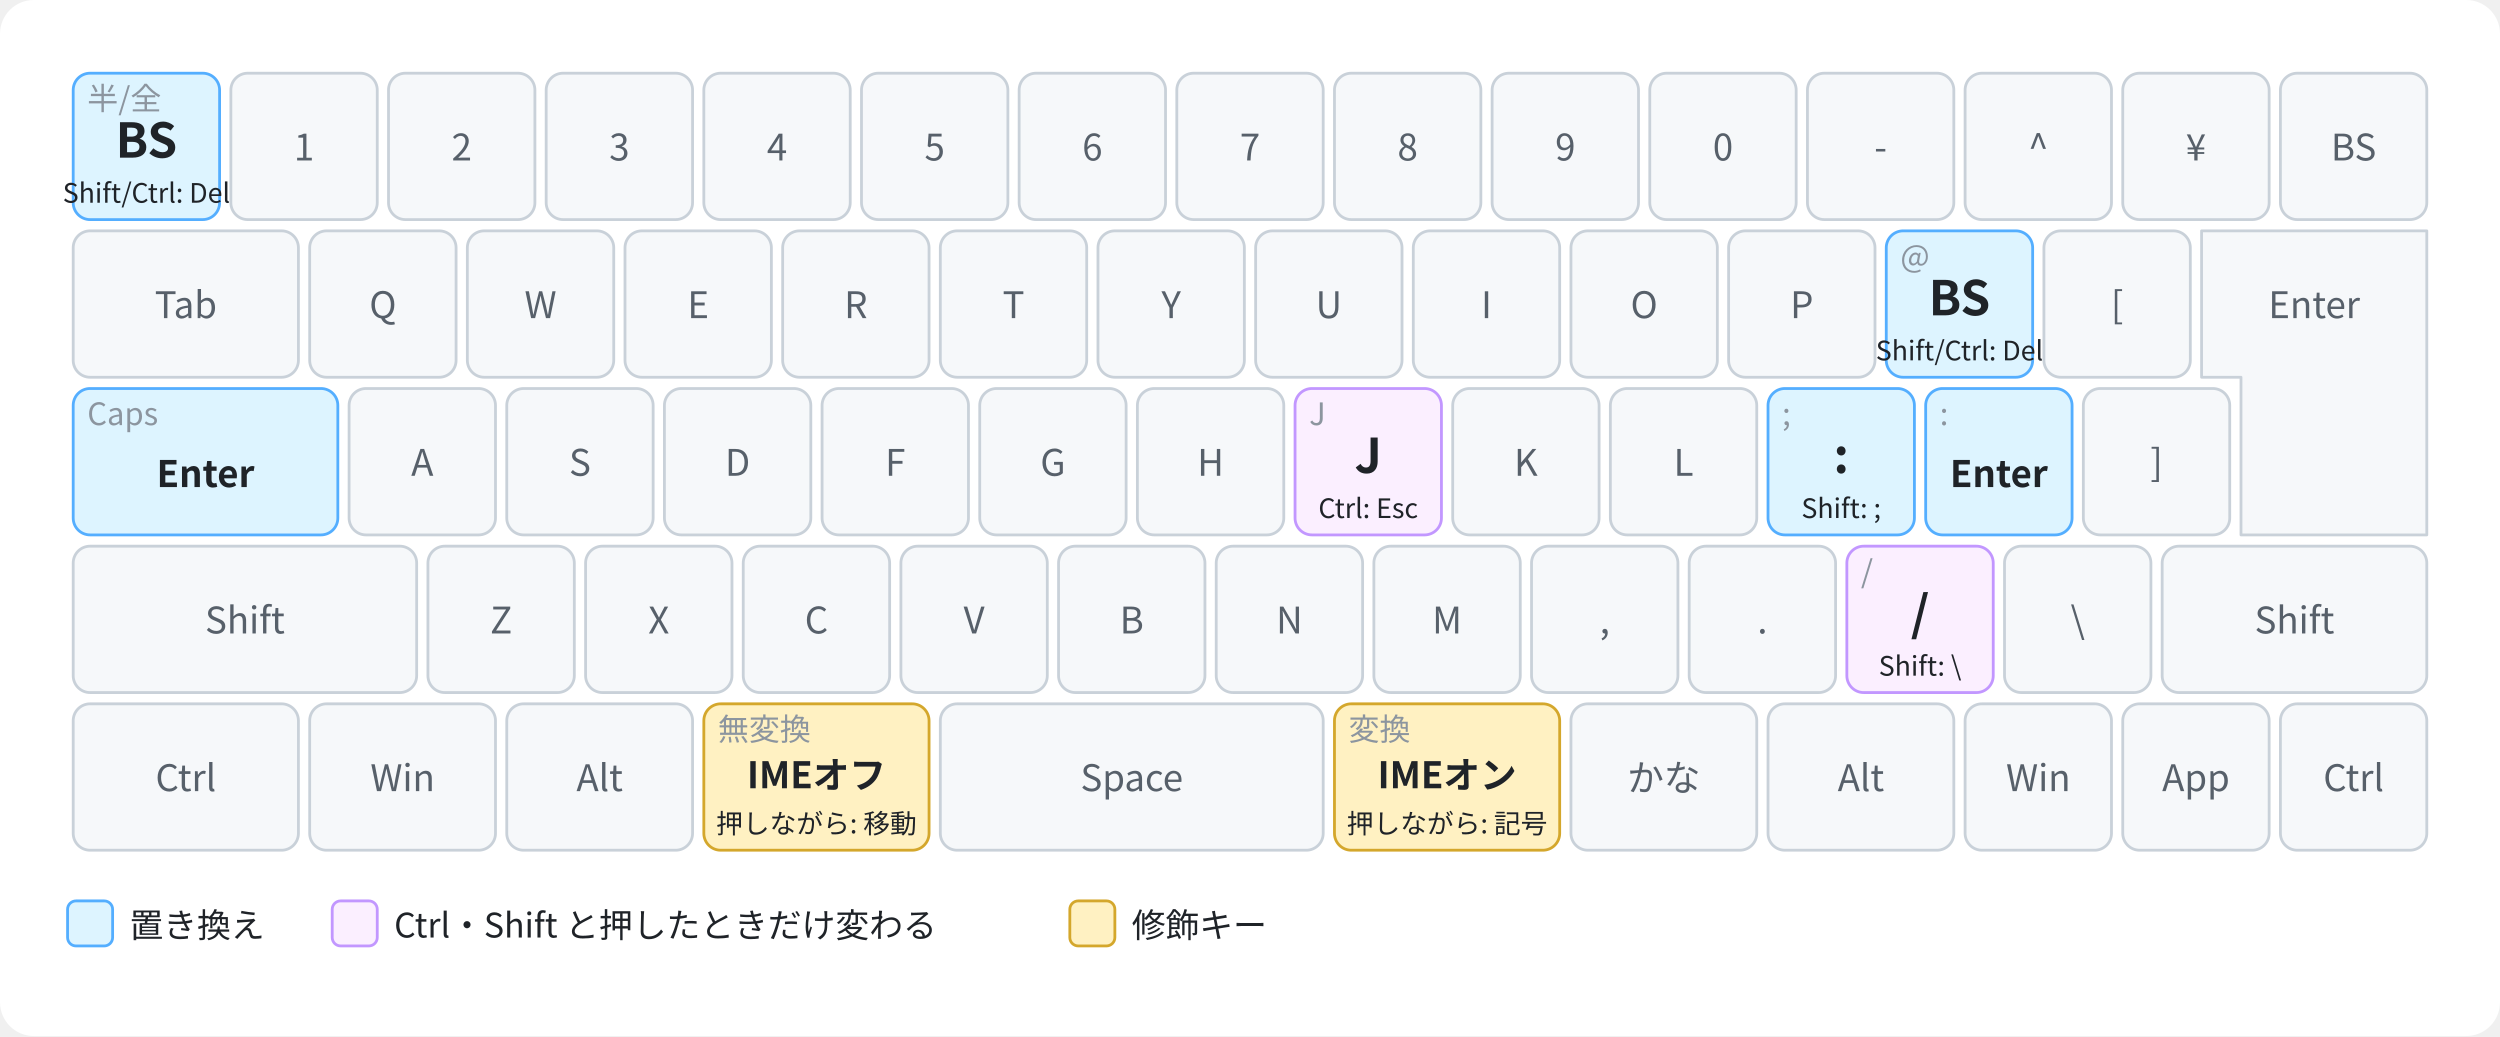
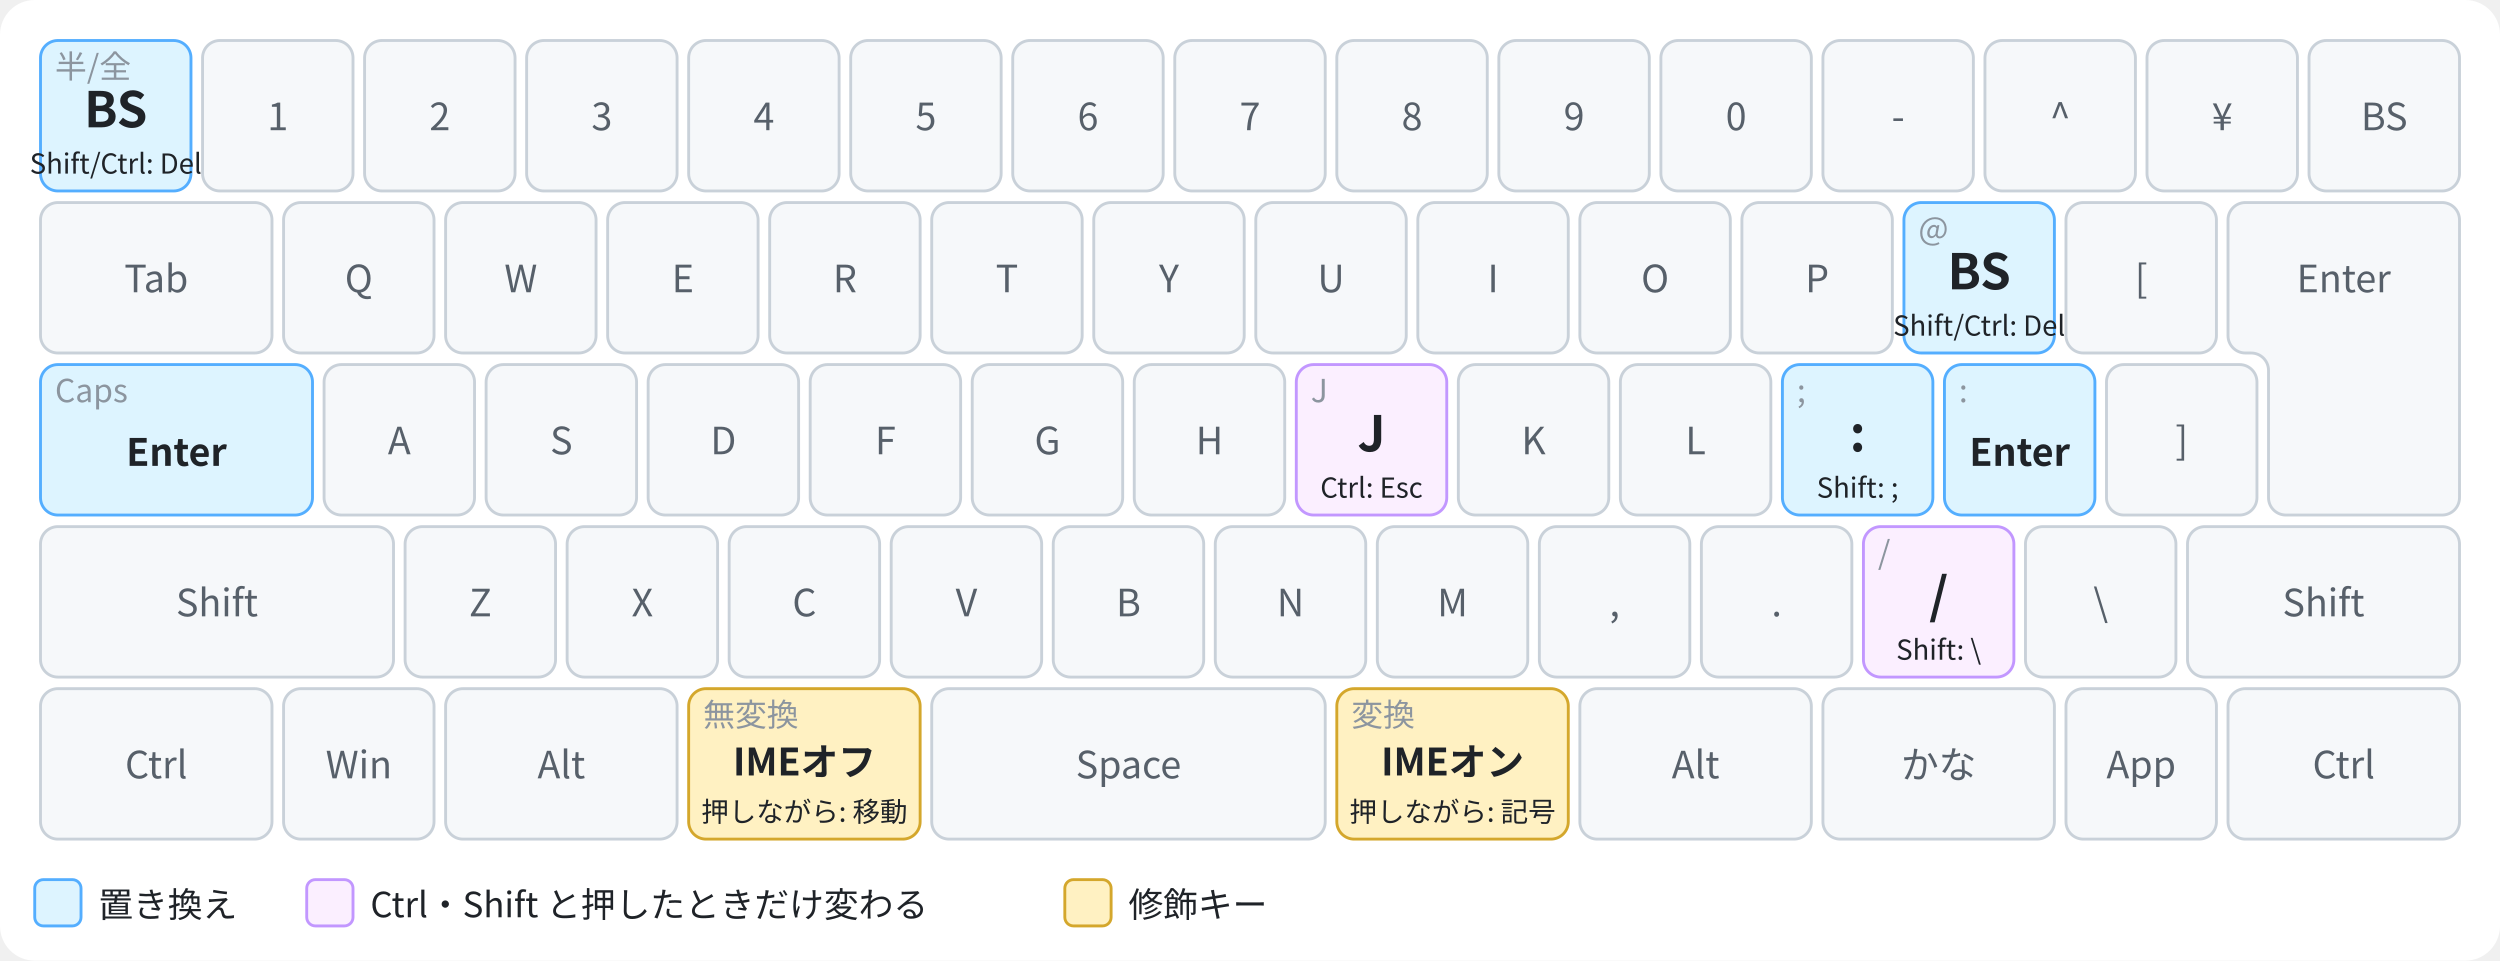
- <svg xmlns="http://www.w3.org/2000/svg" width="888" height="368" viewBox="0 0 888 368" role="img" aria-label="通常時">
+ <svg xmlns="http://www.w3.org/2000/svg" width="864" height="332" viewBox="0 0 864 332" role="img" aria-label="通常時">
  <style>
.bg { fill: #ffffff; }
.key { fill: #f6f8fa; stroke: #c9d1d9; stroke-width: 1; }
.orig { fill: #8c959f; font-size: 11px; }
.orig-plain { fill: #57606a; font-size: 13px; }
.to { fill: #1f2328; font-size: 17px; font-weight: 700; }
.sub { fill: #1f2328; font-size: 9.5px; }
.legend-text { fill: #1f2328; font-size: 12px; }
.k-remap { fill: #ddf4ff; stroke: #54aeff; }
.k-combo { fill: #fbefff; stroke: #c297ff; }
.k-modifier { fill: #fff1c2; stroke: #d4a72c; }
.k-output { fill: #dafbe1; stroke: #4ac26b; }
.k-ahk { fill: #ffebe9; stroke: #ff8182; }
@media (prefers-color-scheme: dark) {
  .bg { fill: #0d1117; }
  .key { fill: #161b22; stroke: #3d444d; }
  .orig { fill: #9198a1; }
  .orig-plain { fill: #9198a1; }
  .to, .sub, .legend-text { fill: #e6edf3; }
  .k-remap { fill: #0c2d6b; stroke: #388bfd; }
  .k-combo { fill: #3c1e70; stroke: #a371f7; }
  .k-modifier { fill: #4b3800; stroke: #bb8009; }
  .k-output { fill: #033a16; stroke: #2ea043; }
  .k-ahk { fill: #67060c; stroke: #f85149; }
}
text { font-family: "BIZ UDPGothic", "Noto Sans CJK JP", "Hiragino Sans", "Yu Gothic UI", "Meiryo", sans-serif; }
</style>
  <rect class="bg" width="100%" height="100%" rx="12" />
-   <rect class="key k-remap" x="26.0" y="26.0" width="52.0" height="52" rx="6" />
-   <text class="orig" x="31.0" y="39.0">半/全</text>
-   <text class="to" x="52.0" y="56.0" text-anchor="middle">BS</text>
-   <text class="sub" x="52.0" y="72.0" text-anchor="middle" textLength="46.0" lengthAdjust="spacingAndGlyphs">Shift/Ctrl: Del</text>
-   <rect class="key " x="82.0" y="26.0" width="52.0" height="52" rx="6" />
-   <text class="orig-plain" x="108.0" y="57.0" text-anchor="middle">1</text>
-   <rect class="key " x="138.0" y="26.0" width="52.0" height="52" rx="6" />
-   <text class="orig-plain" x="164.0" y="57.0" text-anchor="middle">2</text>
-   <rect class="key " x="194.0" y="26.0" width="52.0" height="52" rx="6" />
-   <text class="orig-plain" x="220.0" y="57.0" text-anchor="middle">3</text>
-   <rect class="key " x="250.0" y="26.0" width="52.0" height="52" rx="6" />
-   <text class="orig-plain" x="276.0" y="57.0" text-anchor="middle">4</text>
-   <rect class="key " x="306.0" y="26.0" width="52.0" height="52" rx="6" />
-   <text class="orig-plain" x="332.0" y="57.0" text-anchor="middle">5</text>
-   <rect class="key " x="362.0" y="26.0" width="52.0" height="52" rx="6" />
-   <text class="orig-plain" x="388.0" y="57.0" text-anchor="middle">6</text>
-   <rect class="key " x="418.0" y="26.0" width="52.0" height="52" rx="6" />
-   <text class="orig-plain" x="444.0" y="57.0" text-anchor="middle">7</text>
-   <rect class="key " x="474.0" y="26.0" width="52.0" height="52" rx="6" />
-   <text class="orig-plain" x="500.0" y="57.0" text-anchor="middle">8</text>
-   <rect class="key " x="530.0" y="26.0" width="52.0" height="52" rx="6" />
-   <text class="orig-plain" x="556.0" y="57.0" text-anchor="middle">9</text>
-   <rect class="key " x="586.0" y="26.0" width="52.0" height="52" rx="6" />
-   <text class="orig-plain" x="612.0" y="57.0" text-anchor="middle">0</text>
-   <rect class="key " x="642.0" y="26.0" width="52.0" height="52" rx="6" />
-   <text class="orig-plain" x="668.0" y="57.0" text-anchor="middle">-</text>
-   <rect class="key " x="698.0" y="26.0" width="52.0" height="52" rx="6" />
-   <text class="orig-plain" x="724.0" y="57.0" text-anchor="middle">^</text>
-   <rect class="key " x="754.0" y="26.0" width="52.0" height="52" rx="6" />
-   <text class="orig-plain" x="780.0" y="57.0" text-anchor="middle">¥</text>
-   <rect class="key " x="810.0" y="26.0" width="52.0" height="52" rx="6" />
-   <text class="orig-plain" x="836.0" y="57.0" text-anchor="middle">BS</text>
-   <rect class="key " x="26.0" y="82.0" width="80.0" height="52" rx="6" />
-   <text class="orig-plain" x="66.0" y="113.0" text-anchor="middle">Tab</text>
-   <rect class="key " x="110.0" y="82.0" width="52.0" height="52" rx="6" />
-   <text class="orig-plain" x="136.0" y="113.0" text-anchor="middle">Q</text>
-   <rect class="key " x="166.0" y="82.0" width="52.0" height="52" rx="6" />
-   <text class="orig-plain" x="192.0" y="113.0" text-anchor="middle">W</text>
-   <rect class="key " x="222.0" y="82.0" width="52.0" height="52" rx="6" />
-   <text class="orig-plain" x="248.0" y="113.0" text-anchor="middle">E</text>
-   <rect class="key " x="278.0" y="82.0" width="52.0" height="52" rx="6" />
-   <text class="orig-plain" x="304.0" y="113.0" text-anchor="middle">R</text>
-   <rect class="key " x="334.0" y="82.0" width="52.0" height="52" rx="6" />
-   <text class="orig-plain" x="360.0" y="113.0" text-anchor="middle">T</text>
-   <rect class="key " x="390.0" y="82.0" width="52.0" height="52" rx="6" />
-   <text class="orig-plain" x="416.0" y="113.0" text-anchor="middle">Y</text>
-   <rect class="key " x="446.0" y="82.0" width="52.0" height="52" rx="6" />
-   <text class="orig-plain" x="472.0" y="113.0" text-anchor="middle">U</text>
-   <rect class="key " x="502.0" y="82.0" width="52.0" height="52" rx="6" />
-   <text class="orig-plain" x="528.0" y="113.0" text-anchor="middle">I</text>
-   <rect class="key " x="558.0" y="82.0" width="52.0" height="52" rx="6" />
-   <text class="orig-plain" x="584.0" y="113.0" text-anchor="middle">O</text>
-   <rect class="key " x="614.0" y="82.0" width="52.0" height="52" rx="6" />
-   <text class="orig-plain" x="640.0" y="113.0" text-anchor="middle">P</text>
-   <rect class="key k-remap" x="670.0" y="82.0" width="52.0" height="52" rx="6" />
-   <text class="orig" x="675.0" y="95.0">@</text>
-   <text class="to" x="696.0" y="112.0" text-anchor="middle">BS</text>
-   <text class="sub" x="696.0" y="128.0" text-anchor="middle" textLength="46.0" lengthAdjust="spacingAndGlyphs">Shift/Ctrl: Del</text>
-   <rect class="key " x="726.0" y="82.0" width="52.0" height="52" rx="6" />
-   <text class="orig-plain" x="752.0" y="113.0" text-anchor="middle">[</text>
-   <path class="key " d="M782.0,82.0 H862.0 V190.0 H796.0 V134.0 H782.0 Z" stroke-linejoin="round" />
-   <text class="orig-plain" x="822.0" y="113.0" text-anchor="middle">Enter</text>
-   <rect class="key k-remap" x="26.0" y="138.0" width="94.0" height="52" rx="6" />
-   <text class="orig" x="31.0" y="151.0">Caps</text>
-   <text class="to" x="73.0" y="173.0" text-anchor="middle" style="font-size:13px">Enter</text>
-   <rect class="key " x="124.0" y="138.0" width="52.0" height="52" rx="6" />
-   <text class="orig-plain" x="150.0" y="169.0" text-anchor="middle">A</text>
-   <rect class="key " x="180.0" y="138.0" width="52.0" height="52" rx="6" />
-   <text class="orig-plain" x="206.0" y="169.0" text-anchor="middle">S</text>
-   <rect class="key " x="236.0" y="138.0" width="52.0" height="52" rx="6" />
-   <text class="orig-plain" x="262.0" y="169.0" text-anchor="middle">D</text>
-   <rect class="key " x="292.0" y="138.0" width="52.0" height="52" rx="6" />
-   <text class="orig-plain" x="318.0" y="169.0" text-anchor="middle">F</text>
-   <rect class="key " x="348.0" y="138.0" width="52.0" height="52" rx="6" />
-   <text class="orig-plain" x="374.0" y="169.0" text-anchor="middle">G</text>
-   <rect class="key " x="404.0" y="138.0" width="52.0" height="52" rx="6" />
-   <text class="orig-plain" x="430.0" y="169.0" text-anchor="middle">H</text>
-   <rect class="key k-combo" x="460.0" y="138.0" width="52.0" height="52" rx="6" />
-   <text class="orig" x="465.0" y="151.0">J</text>
-   <text class="to" x="486.0" y="168.0" text-anchor="middle">J</text>
-   <text class="sub" x="486.0" y="184.0" text-anchor="middle" textLength="46.0" lengthAdjust="spacingAndGlyphs">Ctrl: Esc</text>
-   <rect class="key " x="516.0" y="138.0" width="52.0" height="52" rx="6" />
-   <text class="orig-plain" x="542.0" y="169.0" text-anchor="middle">K</text>
-   <rect class="key " x="572.0" y="138.0" width="52.0" height="52" rx="6" />
-   <text class="orig-plain" x="598.0" y="169.0" text-anchor="middle">L</text>
-   <rect class="key k-remap" x="628.0" y="138.0" width="52.0" height="52" rx="6" />
-   <text class="orig" x="633.0" y="151.0">;</text>
-   <text class="to" x="654.0" y="168.0" text-anchor="middle">:</text>
-   <text class="sub" x="654.0" y="184.0" text-anchor="middle">Shift: ;</text>
-   <rect class="key k-remap" x="684.0" y="138.0" width="52.0" height="52" rx="6" />
-   <text class="orig" x="689.0" y="151.0">:</text>
-   <text class="to" x="710.0" y="173.0" text-anchor="middle" style="font-size:13px">Enter</text>
-   <rect class="key " x="740.0" y="138.0" width="52.0" height="52" rx="6" />
-   <text class="orig-plain" x="766.0" y="169.0" text-anchor="middle">]</text>
-   <rect class="key " x="26.0" y="194.0" width="122.0" height="52" rx="6" />
-   <text class="orig-plain" x="87.0" y="225.0" text-anchor="middle">Shift</text>
-   <rect class="key " x="152.0" y="194.0" width="52.0" height="52" rx="6" />
-   <text class="orig-plain" x="178.0" y="225.0" text-anchor="middle">Z</text>
-   <rect class="key " x="208.0" y="194.0" width="52.0" height="52" rx="6" />
-   <text class="orig-plain" x="234.0" y="225.0" text-anchor="middle">X</text>
-   <rect class="key " x="264.0" y="194.0" width="52.0" height="52" rx="6" />
-   <text class="orig-plain" x="290.0" y="225.0" text-anchor="middle">C</text>
-   <rect class="key " x="320.0" y="194.0" width="52.0" height="52" rx="6" />
-   <text class="orig-plain" x="346.0" y="225.0" text-anchor="middle">V</text>
-   <rect class="key " x="376.0" y="194.0" width="52.0" height="52" rx="6" />
-   <text class="orig-plain" x="402.0" y="225.0" text-anchor="middle">B</text>
-   <rect class="key " x="432.0" y="194.0" width="52.0" height="52" rx="6" />
-   <text class="orig-plain" x="458.0" y="225.0" text-anchor="middle">N</text>
-   <rect class="key " x="488.0" y="194.0" width="52.0" height="52" rx="6" />
-   <text class="orig-plain" x="514.0" y="225.0" text-anchor="middle">M</text>
-   <rect class="key " x="544.0" y="194.0" width="52.0" height="52" rx="6" />
-   <text class="orig-plain" x="570.0" y="225.0" text-anchor="middle">,</text>
-   <rect class="key " x="600.0" y="194.0" width="52.0" height="52" rx="6" />
-   <text class="orig-plain" x="626.0" y="225.0" text-anchor="middle">.</text>
-   <rect class="key k-combo" x="656.0" y="194.0" width="52.0" height="52" rx="6" />
-   <text class="orig" x="661.0" y="207.0">/</text>
-   <text class="to" x="682.0" y="224.0" text-anchor="middle">/</text>
-   <text class="sub" x="682.0" y="240.0" text-anchor="middle">Shift: \</text>
-   <rect class="key " x="712.0" y="194.0" width="52.0" height="52" rx="6" />
-   <text class="orig-plain" x="738.0" y="225.0" text-anchor="middle">\</text>
-   <rect class="key " x="768.0" y="194.0" width="94.0" height="52" rx="6" />
-   <text class="orig-plain" x="815.0" y="225.0" text-anchor="middle">Shift</text>
-   <rect class="key " x="26.0" y="250.0" width="80.0" height="52" rx="6" />
-   <text class="orig-plain" x="66.0" y="281.0" text-anchor="middle">Ctrl</text>
-   <rect class="key " x="110.0" y="250.0" width="66.0" height="52" rx="6" />
-   <text class="orig-plain" x="143.0" y="281.0" text-anchor="middle">Win</text>
-   <rect class="key " x="180.0" y="250.0" width="66.0" height="52" rx="6" />
-   <text class="orig-plain" x="213.0" y="281.0" text-anchor="middle">Alt</text>
-   <rect class="key k-modifier" x="250.0" y="250.0" width="80.0" height="52" rx="6" />
-   <text class="orig" x="255.0" y="263.0">無変換</text>
-   <text class="to" x="290.0" y="280.0" text-anchor="middle" style="font-size:13px">IMEオフ</text>
-   <text class="sub" x="290.0" y="296.0" text-anchor="middle" textLength="74.0" lengthAdjust="spacingAndGlyphs">押しながら: 移動</text>
-   <rect class="key " x="334.0" y="250.0" width="136.0" height="52" rx="6" />
-   <text class="orig-plain" x="402.0" y="281.0" text-anchor="middle">Space</text>
-   <rect class="key k-modifier" x="474.0" y="250.0" width="80.0" height="52" rx="6" />
-   <text class="orig" x="479.0" y="263.0">変換</text>
-   <text class="to" x="514.0" y="280.0" text-anchor="middle" style="font-size:13px">IMEオン</text>
-   <text class="sub" x="514.0" y="296.0" text-anchor="middle" textLength="74.0" lengthAdjust="spacingAndGlyphs">押しながら: 記号</text>
-   <rect class="key " x="558.0" y="250.0" width="66.0" height="52" rx="6" />
-   <text class="orig-plain" x="591.0" y="281.0" text-anchor="middle">かな</text>
-   <rect class="key " x="628.0" y="250.0" width="66.0" height="52" rx="6" />
-   <text class="orig-plain" x="661.0" y="281.0" text-anchor="middle">Alt</text>
-   <rect class="key " x="698.0" y="250.0" width="52.0" height="52" rx="6" />
-   <text class="orig-plain" x="724.0" y="281.0" text-anchor="middle">Win</text>
-   <rect class="key " x="754.0" y="250.0" width="52.0" height="52" rx="6" />
-   <text class="orig-plain" x="780.0" y="281.0" text-anchor="middle">App</text>
-   <rect class="key " x="810.0" y="250.0" width="52.0" height="52" rx="6" />
-   <text class="orig-plain" x="836.0" y="281.0" text-anchor="middle">Ctrl</text>
-   <rect class="key k-remap" x="24" y="320" width="16" height="16" rx="3" />
-   <text class="legend-text" x="46" y="333">置き換え</text>
-   <rect class="key k-combo" x="118" y="320" width="16" height="16" rx="3" />
-   <text class="legend-text" x="140" y="333">Ctrl・Shift と押したときだけ変わる</text>
-   <rect class="key k-modifier" x="380.0" y="320" width="16" height="16" rx="3" />
-   <text class="legend-text" x="402.0" y="333">修飾キー</text>
+   <rect class="key k-remap" x="14.0" y="14.0" width="52.0" height="52" rx="6" />
+   <text class="orig" x="19.0" y="27.0">半/全</text>
+   <text class="to" x="40.0" y="44.0" text-anchor="middle">BS</text>
+   <text class="sub" x="40.0" y="60.0" text-anchor="middle" textLength="46.0" lengthAdjust="spacingAndGlyphs">Shift/Ctrl: Del</text>
+   <rect class="key " x="70.0" y="14.0" width="52.0" height="52" rx="6" />
+   <text class="orig-plain" x="96.0" y="45.0" text-anchor="middle">1</text>
+   <rect class="key " x="126.0" y="14.0" width="52.0" height="52" rx="6" />
+   <text class="orig-plain" x="152.0" y="45.0" text-anchor="middle">2</text>
+   <rect class="key " x="182.0" y="14.0" width="52.0" height="52" rx="6" />
+   <text class="orig-plain" x="208.0" y="45.0" text-anchor="middle">3</text>
+   <rect class="key " x="238.0" y="14.0" width="52.0" height="52" rx="6" />
+   <text class="orig-plain" x="264.0" y="45.0" text-anchor="middle">4</text>
+   <rect class="key " x="294.0" y="14.0" width="52.0" height="52" rx="6" />
+   <text class="orig-plain" x="320.0" y="45.0" text-anchor="middle">5</text>
+   <rect class="key " x="350.0" y="14.0" width="52.0" height="52" rx="6" />
+   <text class="orig-plain" x="376.0" y="45.0" text-anchor="middle">6</text>
+   <rect class="key " x="406.0" y="14.0" width="52.0" height="52" rx="6" />
+   <text class="orig-plain" x="432.0" y="45.0" text-anchor="middle">7</text>
+   <rect class="key " x="462.0" y="14.0" width="52.0" height="52" rx="6" />
+   <text class="orig-plain" x="488.0" y="45.0" text-anchor="middle">8</text>
+   <rect class="key " x="518.0" y="14.0" width="52.0" height="52" rx="6" />
+   <text class="orig-plain" x="544.0" y="45.0" text-anchor="middle">9</text>
+   <rect class="key " x="574.0" y="14.0" width="52.0" height="52" rx="6" />
+   <text class="orig-plain" x="600.0" y="45.0" text-anchor="middle">0</text>
+   <rect class="key " x="630.0" y="14.0" width="52.0" height="52" rx="6" />
+   <text class="orig-plain" x="656.0" y="45.0" text-anchor="middle">-</text>
+   <rect class="key " x="686.0" y="14.0" width="52.0" height="52" rx="6" />
+   <text class="orig-plain" x="712.0" y="45.0" text-anchor="middle">^</text>
+   <rect class="key " x="742.0" y="14.0" width="52.0" height="52" rx="6" />
+   <text class="orig-plain" x="768.0" y="45.0" text-anchor="middle">¥</text>
+   <rect class="key " x="798.0" y="14.0" width="52.0" height="52" rx="6" />
+   <text class="orig-plain" x="824.0" y="45.0" text-anchor="middle">BS</text>
+   <rect class="key " x="14.0" y="70.0" width="80.0" height="52" rx="6" />
+   <text class="orig-plain" x="54.0" y="101.0" text-anchor="middle">Tab</text>
+   <rect class="key " x="98.0" y="70.0" width="52.0" height="52" rx="6" />
+   <text class="orig-plain" x="124.0" y="101.0" text-anchor="middle">Q</text>
+   <rect class="key " x="154.0" y="70.0" width="52.0" height="52" rx="6" />
+   <text class="orig-plain" x="180.0" y="101.0" text-anchor="middle">W</text>
+   <rect class="key " x="210.0" y="70.0" width="52.0" height="52" rx="6" />
+   <text class="orig-plain" x="236.0" y="101.0" text-anchor="middle">E</text>
+   <rect class="key " x="266.0" y="70.0" width="52.0" height="52" rx="6" />
+   <text class="orig-plain" x="292.0" y="101.0" text-anchor="middle">R</text>
+   <rect class="key " x="322.0" y="70.0" width="52.0" height="52" rx="6" />
+   <text class="orig-plain" x="348.0" y="101.0" text-anchor="middle">T</text>
+   <rect class="key " x="378.0" y="70.0" width="52.0" height="52" rx="6" />
+   <text class="orig-plain" x="404.0" y="101.0" text-anchor="middle">Y</text>
+   <rect class="key " x="434.0" y="70.0" width="52.0" height="52" rx="6" />
+   <text class="orig-plain" x="460.0" y="101.0" text-anchor="middle">U</text>
+   <rect class="key " x="490.0" y="70.0" width="52.0" height="52" rx="6" />
+   <text class="orig-plain" x="516.0" y="101.0" text-anchor="middle">I</text>
+   <rect class="key " x="546.0" y="70.0" width="52.0" height="52" rx="6" />
+   <text class="orig-plain" x="572.0" y="101.0" text-anchor="middle">O</text>
+   <rect class="key " x="602.0" y="70.0" width="52.0" height="52" rx="6" />
+   <text class="orig-plain" x="628.0" y="101.0" text-anchor="middle">P</text>
+   <rect class="key k-remap" x="658.0" y="70.0" width="52.0" height="52" rx="6" />
+   <text class="orig" x="663.0" y="83.0">@</text>
+   <text class="to" x="684.0" y="100.0" text-anchor="middle">BS</text>
+   <text class="sub" x="684.0" y="116.0" text-anchor="middle" textLength="46.0" lengthAdjust="spacingAndGlyphs">Shift/Ctrl: Del</text>
+   <rect class="key " x="714.0" y="70.0" width="52.0" height="52" rx="6" />
+   <text class="orig-plain" x="740.0" y="101.0" text-anchor="middle">[</text>
+   <path class="key " d="M776.0,70.0 H844.0 A6,6 0 0 1 850.0,76.0 V172.0 A6,6 0 0 1 844.0,178.0 H790.0 A6,6 0 0 1 784.0,172.0 V128.0 A6,6 0 0 0 778.0,122.0 H776.0 A6,6 0 0 1 770.0,116.0 V76.0 A6,6 0 0 1 776.0,70.0 Z" />
+   <text class="orig-plain" x="810.0" y="101.0" text-anchor="middle">Enter</text>
+   <rect class="key k-remap" x="14.0" y="126.0" width="94.0" height="52" rx="6" />
+   <text class="orig" x="19.0" y="139.0">Caps</text>
+   <text class="to" x="61.0" y="161.0" text-anchor="middle" style="font-size:13px">Enter</text>
+   <rect class="key " x="112.0" y="126.0" width="52.0" height="52" rx="6" />
+   <text class="orig-plain" x="138.0" y="157.0" text-anchor="middle">A</text>
+   <rect class="key " x="168.0" y="126.0" width="52.0" height="52" rx="6" />
+   <text class="orig-plain" x="194.0" y="157.0" text-anchor="middle">S</text>
+   <rect class="key " x="224.0" y="126.0" width="52.0" height="52" rx="6" />
+   <text class="orig-plain" x="250.0" y="157.0" text-anchor="middle">D</text>
+   <rect class="key " x="280.0" y="126.0" width="52.0" height="52" rx="6" />
+   <text class="orig-plain" x="306.0" y="157.0" text-anchor="middle">F</text>
+   <rect class="key " x="336.0" y="126.0" width="52.0" height="52" rx="6" />
+   <text class="orig-plain" x="362.0" y="157.0" text-anchor="middle">G</text>
+   <rect class="key " x="392.0" y="126.0" width="52.0" height="52" rx="6" />
+   <text class="orig-plain" x="418.0" y="157.0" text-anchor="middle">H</text>
+   <rect class="key k-combo" x="448.0" y="126.0" width="52.0" height="52" rx="6" />
+   <text class="orig" x="453.0" y="139.0">J</text>
+   <text class="to" x="474.0" y="156.0" text-anchor="middle">J</text>
+   <text class="sub" x="474.0" y="172.0" text-anchor="middle" textLength="46.0" lengthAdjust="spacingAndGlyphs">Ctrl: Esc</text>
+   <rect class="key " x="504.0" y="126.0" width="52.0" height="52" rx="6" />
+   <text class="orig-plain" x="530.0" y="157.0" text-anchor="middle">K</text>
+   <rect class="key " x="560.0" y="126.0" width="52.0" height="52" rx="6" />
+   <text class="orig-plain" x="586.0" y="157.0" text-anchor="middle">L</text>
+   <rect class="key k-remap" x="616.0" y="126.0" width="52.0" height="52" rx="6" />
+   <text class="orig" x="621.0" y="139.0">;</text>
+   <text class="to" x="642.0" y="156.0" text-anchor="middle">:</text>
+   <text class="sub" x="642.0" y="172.0" text-anchor="middle">Shift: ;</text>
+   <rect class="key k-remap" x="672.0" y="126.0" width="52.0" height="52" rx="6" />
+   <text class="orig" x="677.0" y="139.0">:</text>
+   <text class="to" x="698.0" y="161.0" text-anchor="middle" style="font-size:13px">Enter</text>
+   <rect class="key " x="728.0" y="126.0" width="52.0" height="52" rx="6" />
+   <text class="orig-plain" x="754.0" y="157.0" text-anchor="middle">]</text>
+   <rect class="key " x="14.0" y="182.0" width="122.0" height="52" rx="6" />
+   <text class="orig-plain" x="75.0" y="213.0" text-anchor="middle">Shift</text>
+   <rect class="key " x="140.0" y="182.0" width="52.0" height="52" rx="6" />
+   <text class="orig-plain" x="166.0" y="213.0" text-anchor="middle">Z</text>
+   <rect class="key " x="196.0" y="182.0" width="52.0" height="52" rx="6" />
+   <text class="orig-plain" x="222.0" y="213.0" text-anchor="middle">X</text>
+   <rect class="key " x="252.0" y="182.0" width="52.0" height="52" rx="6" />
+   <text class="orig-plain" x="278.0" y="213.0" text-anchor="middle">C</text>
+   <rect class="key " x="308.0" y="182.0" width="52.0" height="52" rx="6" />
+   <text class="orig-plain" x="334.0" y="213.0" text-anchor="middle">V</text>
+   <rect class="key " x="364.0" y="182.0" width="52.0" height="52" rx="6" />
+   <text class="orig-plain" x="390.0" y="213.0" text-anchor="middle">B</text>
+   <rect class="key " x="420.0" y="182.0" width="52.0" height="52" rx="6" />
+   <text class="orig-plain" x="446.0" y="213.0" text-anchor="middle">N</text>
+   <rect class="key " x="476.0" y="182.0" width="52.0" height="52" rx="6" />
+   <text class="orig-plain" x="502.0" y="213.0" text-anchor="middle">M</text>
+   <rect class="key " x="532.0" y="182.0" width="52.0" height="52" rx="6" />
+   <text class="orig-plain" x="558.0" y="213.0" text-anchor="middle">,</text>
+   <rect class="key " x="588.0" y="182.0" width="52.0" height="52" rx="6" />
+   <text class="orig-plain" x="614.0" y="213.0" text-anchor="middle">.</text>
+   <rect class="key k-combo" x="644.0" y="182.0" width="52.0" height="52" rx="6" />
+   <text class="orig" x="649.0" y="195.0">/</text>
+   <text class="to" x="670.0" y="212.0" text-anchor="middle">/</text>
+   <text class="sub" x="670.0" y="228.0" text-anchor="middle">Shift: \</text>
+   <rect class="key " x="700.0" y="182.0" width="52.0" height="52" rx="6" />
+   <text class="orig-plain" x="726.0" y="213.0" text-anchor="middle">\</text>
+   <rect class="key " x="756.0" y="182.0" width="94.0" height="52" rx="6" />
+   <text class="orig-plain" x="803.0" y="213.0" text-anchor="middle">Shift</text>
+   <rect class="key " x="14.0" y="238.0" width="80.0" height="52" rx="6" />
+   <text class="orig-plain" x="54.0" y="269.0" text-anchor="middle">Ctrl</text>
+   <rect class="key " x="98.0" y="238.0" width="52.0" height="52" rx="6" />
+   <text class="orig-plain" x="124.0" y="269.0" text-anchor="middle">Win</text>
+   <rect class="key " x="154.0" y="238.0" width="80.0" height="52" rx="6" />
+   <text class="orig-plain" x="194.0" y="269.0" text-anchor="middle">Alt</text>
+   <rect class="key k-modifier" x="238.0" y="238.0" width="80.0" height="52" rx="6" />
+   <text class="orig" x="243.0" y="251.0">無変換</text>
+   <text class="to" x="278.0" y="268.0" text-anchor="middle" style="font-size:13px">IMEオフ</text>
+   <text class="sub" x="278.0" y="284.0" text-anchor="middle" textLength="74.0" lengthAdjust="spacingAndGlyphs">押しながら: 移動</text>
+   <rect class="key " x="322.0" y="238.0" width="136.0" height="52" rx="6" />
+   <text class="orig-plain" x="390.0" y="269.0" text-anchor="middle">Space</text>
+   <rect class="key k-modifier" x="462.0" y="238.0" width="80.0" height="52" rx="6" />
+   <text class="orig" x="467.0" y="251.0">変換</text>
+   <text class="to" x="502.0" y="268.0" text-anchor="middle" style="font-size:13px">IMEオン</text>
+   <text class="sub" x="502.0" y="284.0" text-anchor="middle" textLength="74.0" lengthAdjust="spacingAndGlyphs">押しながら: 記号</text>
+   <rect class="key " x="546.0" y="238.0" width="80.0" height="52" rx="6" />
+   <text class="orig-plain" x="586.0" y="269.0" text-anchor="middle">Alt</text>
+   <rect class="key " x="630.0" y="238.0" width="80.0" height="52" rx="6" />
+   <text class="orig-plain" x="670.0" y="269.0" text-anchor="middle">かな</text>
+   <rect class="key " x="714.0" y="238.0" width="52.0" height="52" rx="6" />
+   <text class="orig-plain" x="740.0" y="269.0" text-anchor="middle">App</text>
+   <rect class="key " x="770.0" y="238.0" width="80.0" height="52" rx="6" />
+   <text class="orig-plain" x="810.0" y="269.0" text-anchor="middle">Ctrl</text>
+   <rect class="key k-remap" x="12" y="304" width="16" height="16" rx="3" />
+   <text class="legend-text" x="34" y="317">置き換え</text>
+   <rect class="key k-combo" x="106" y="304" width="16" height="16" rx="3" />
+   <text class="legend-text" x="128" y="317">Ctrl・Shift と押したときだけ変わる</text>
+   <rect class="key k-modifier" x="368.0" y="304" width="16" height="16" rx="3" />
+   <text class="legend-text" x="390.0" y="317">修飾キー</text>
</svg>
